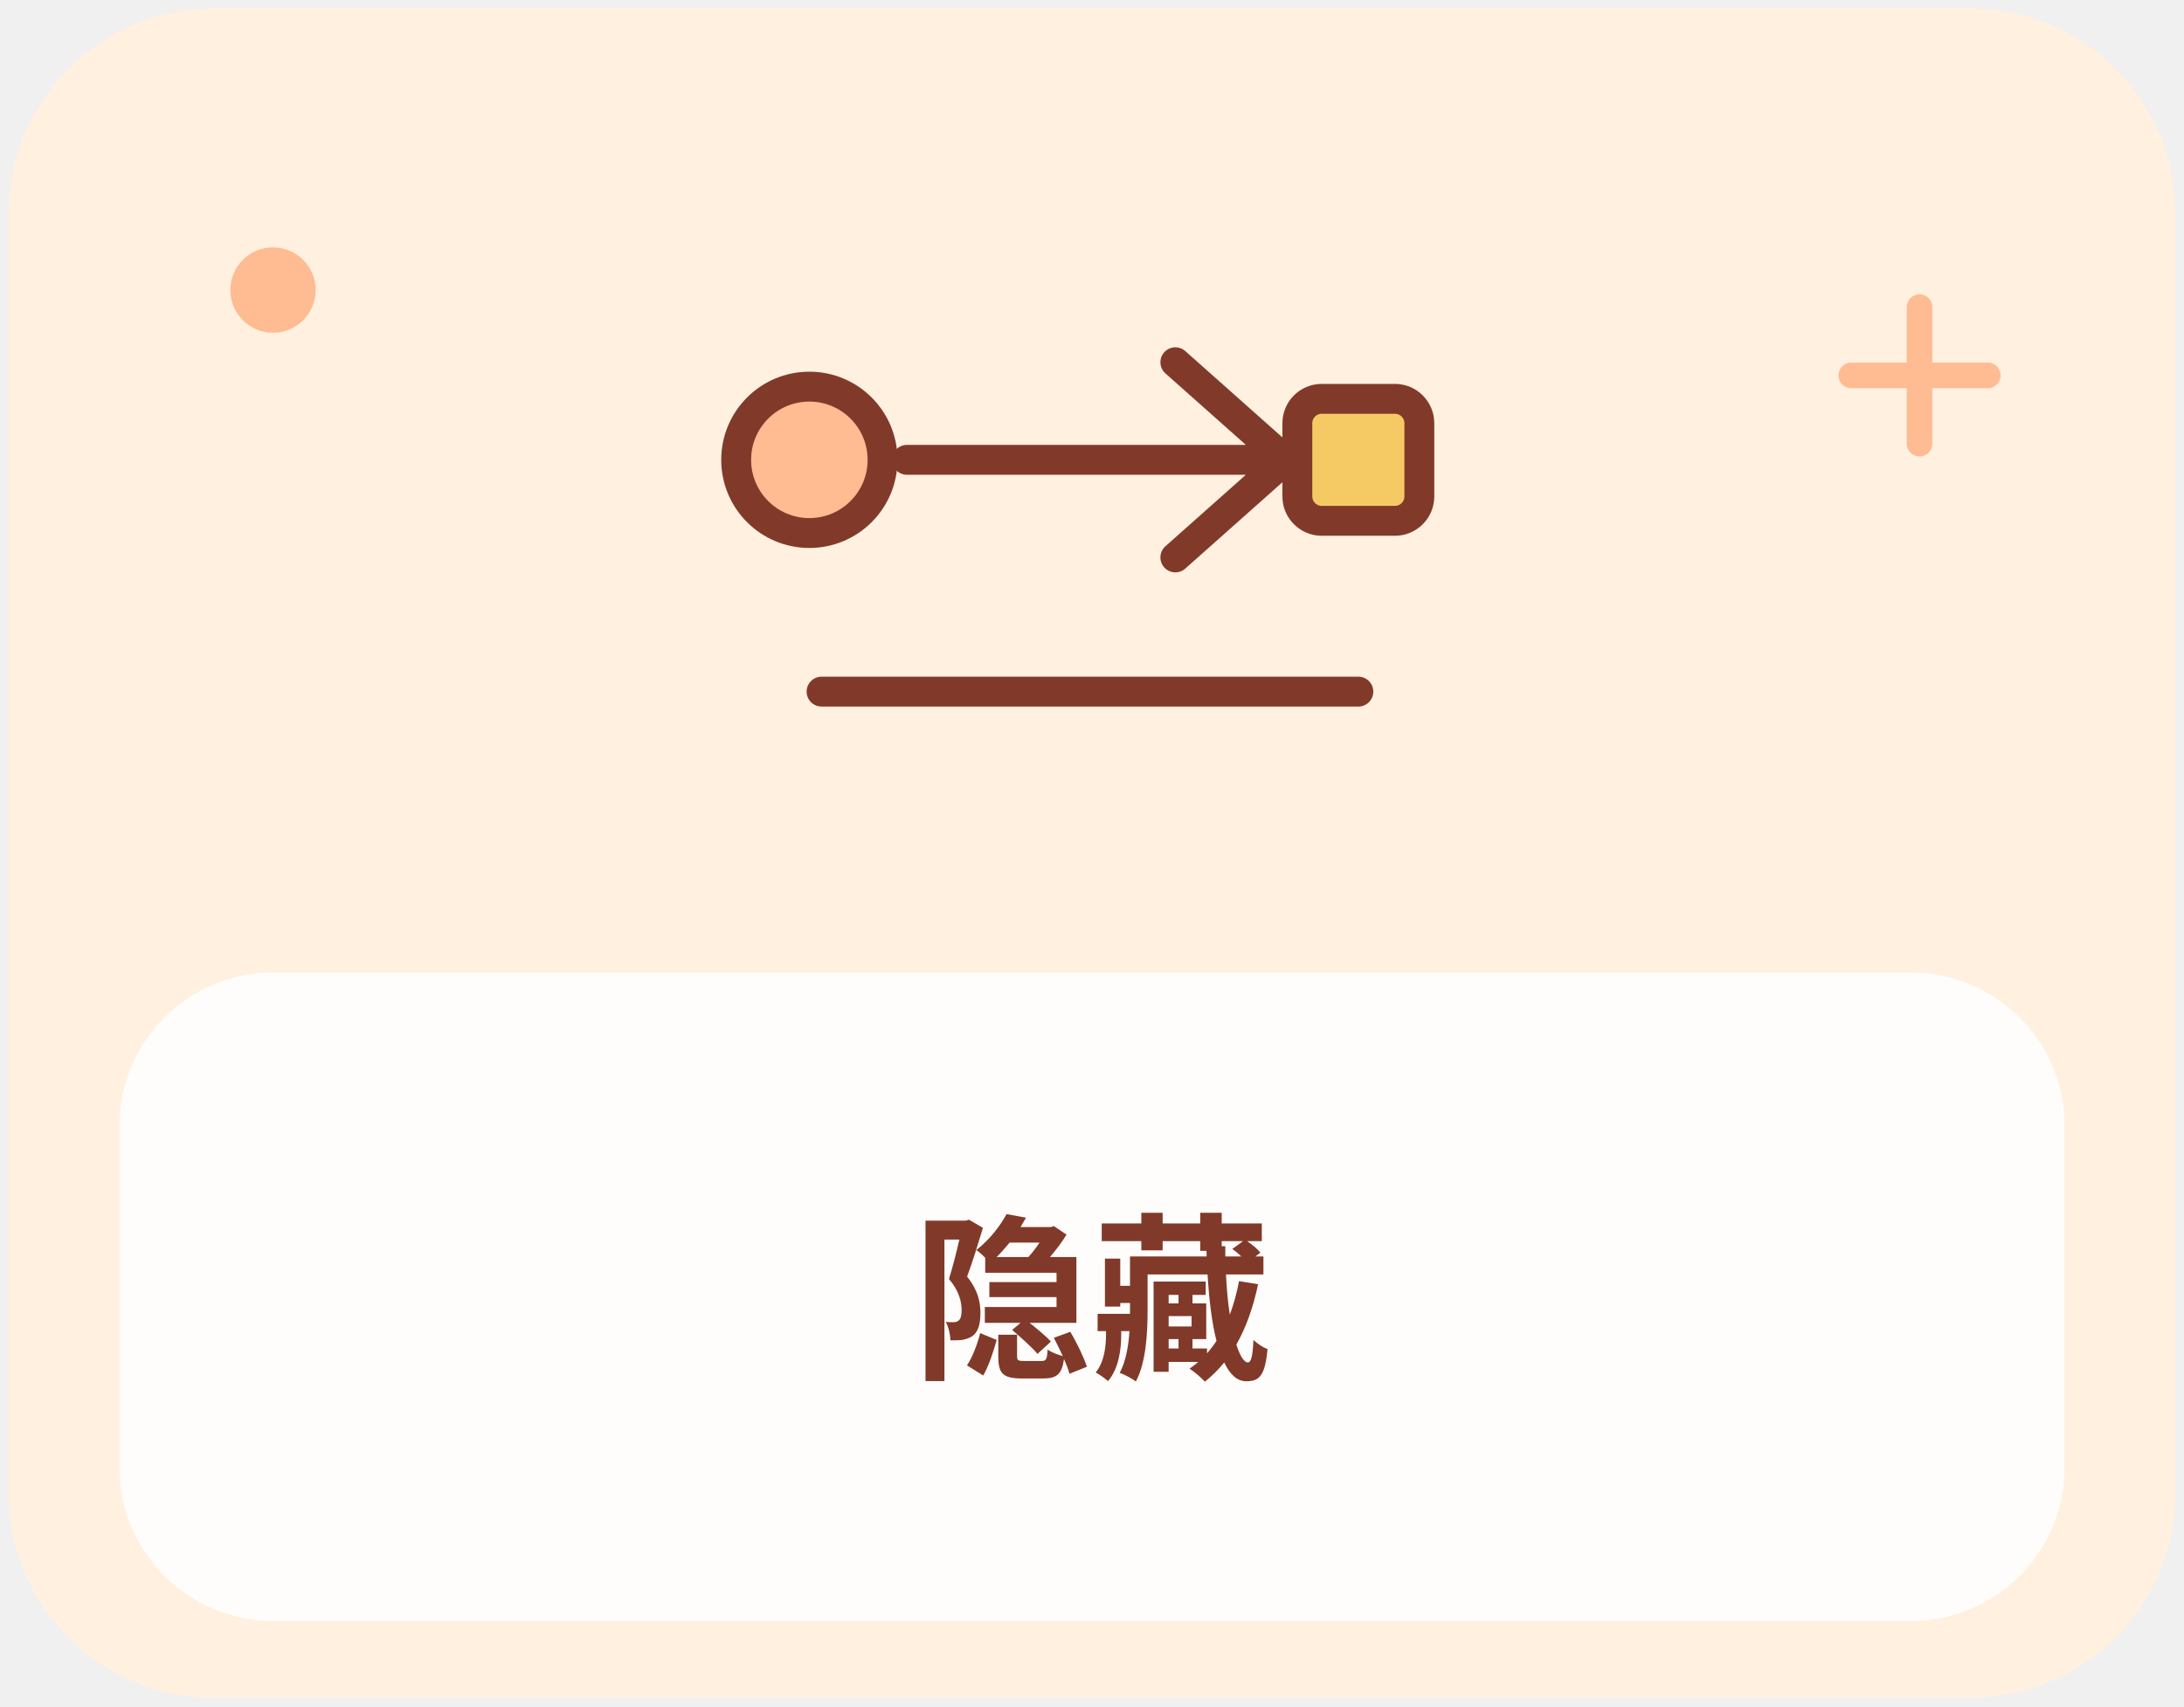
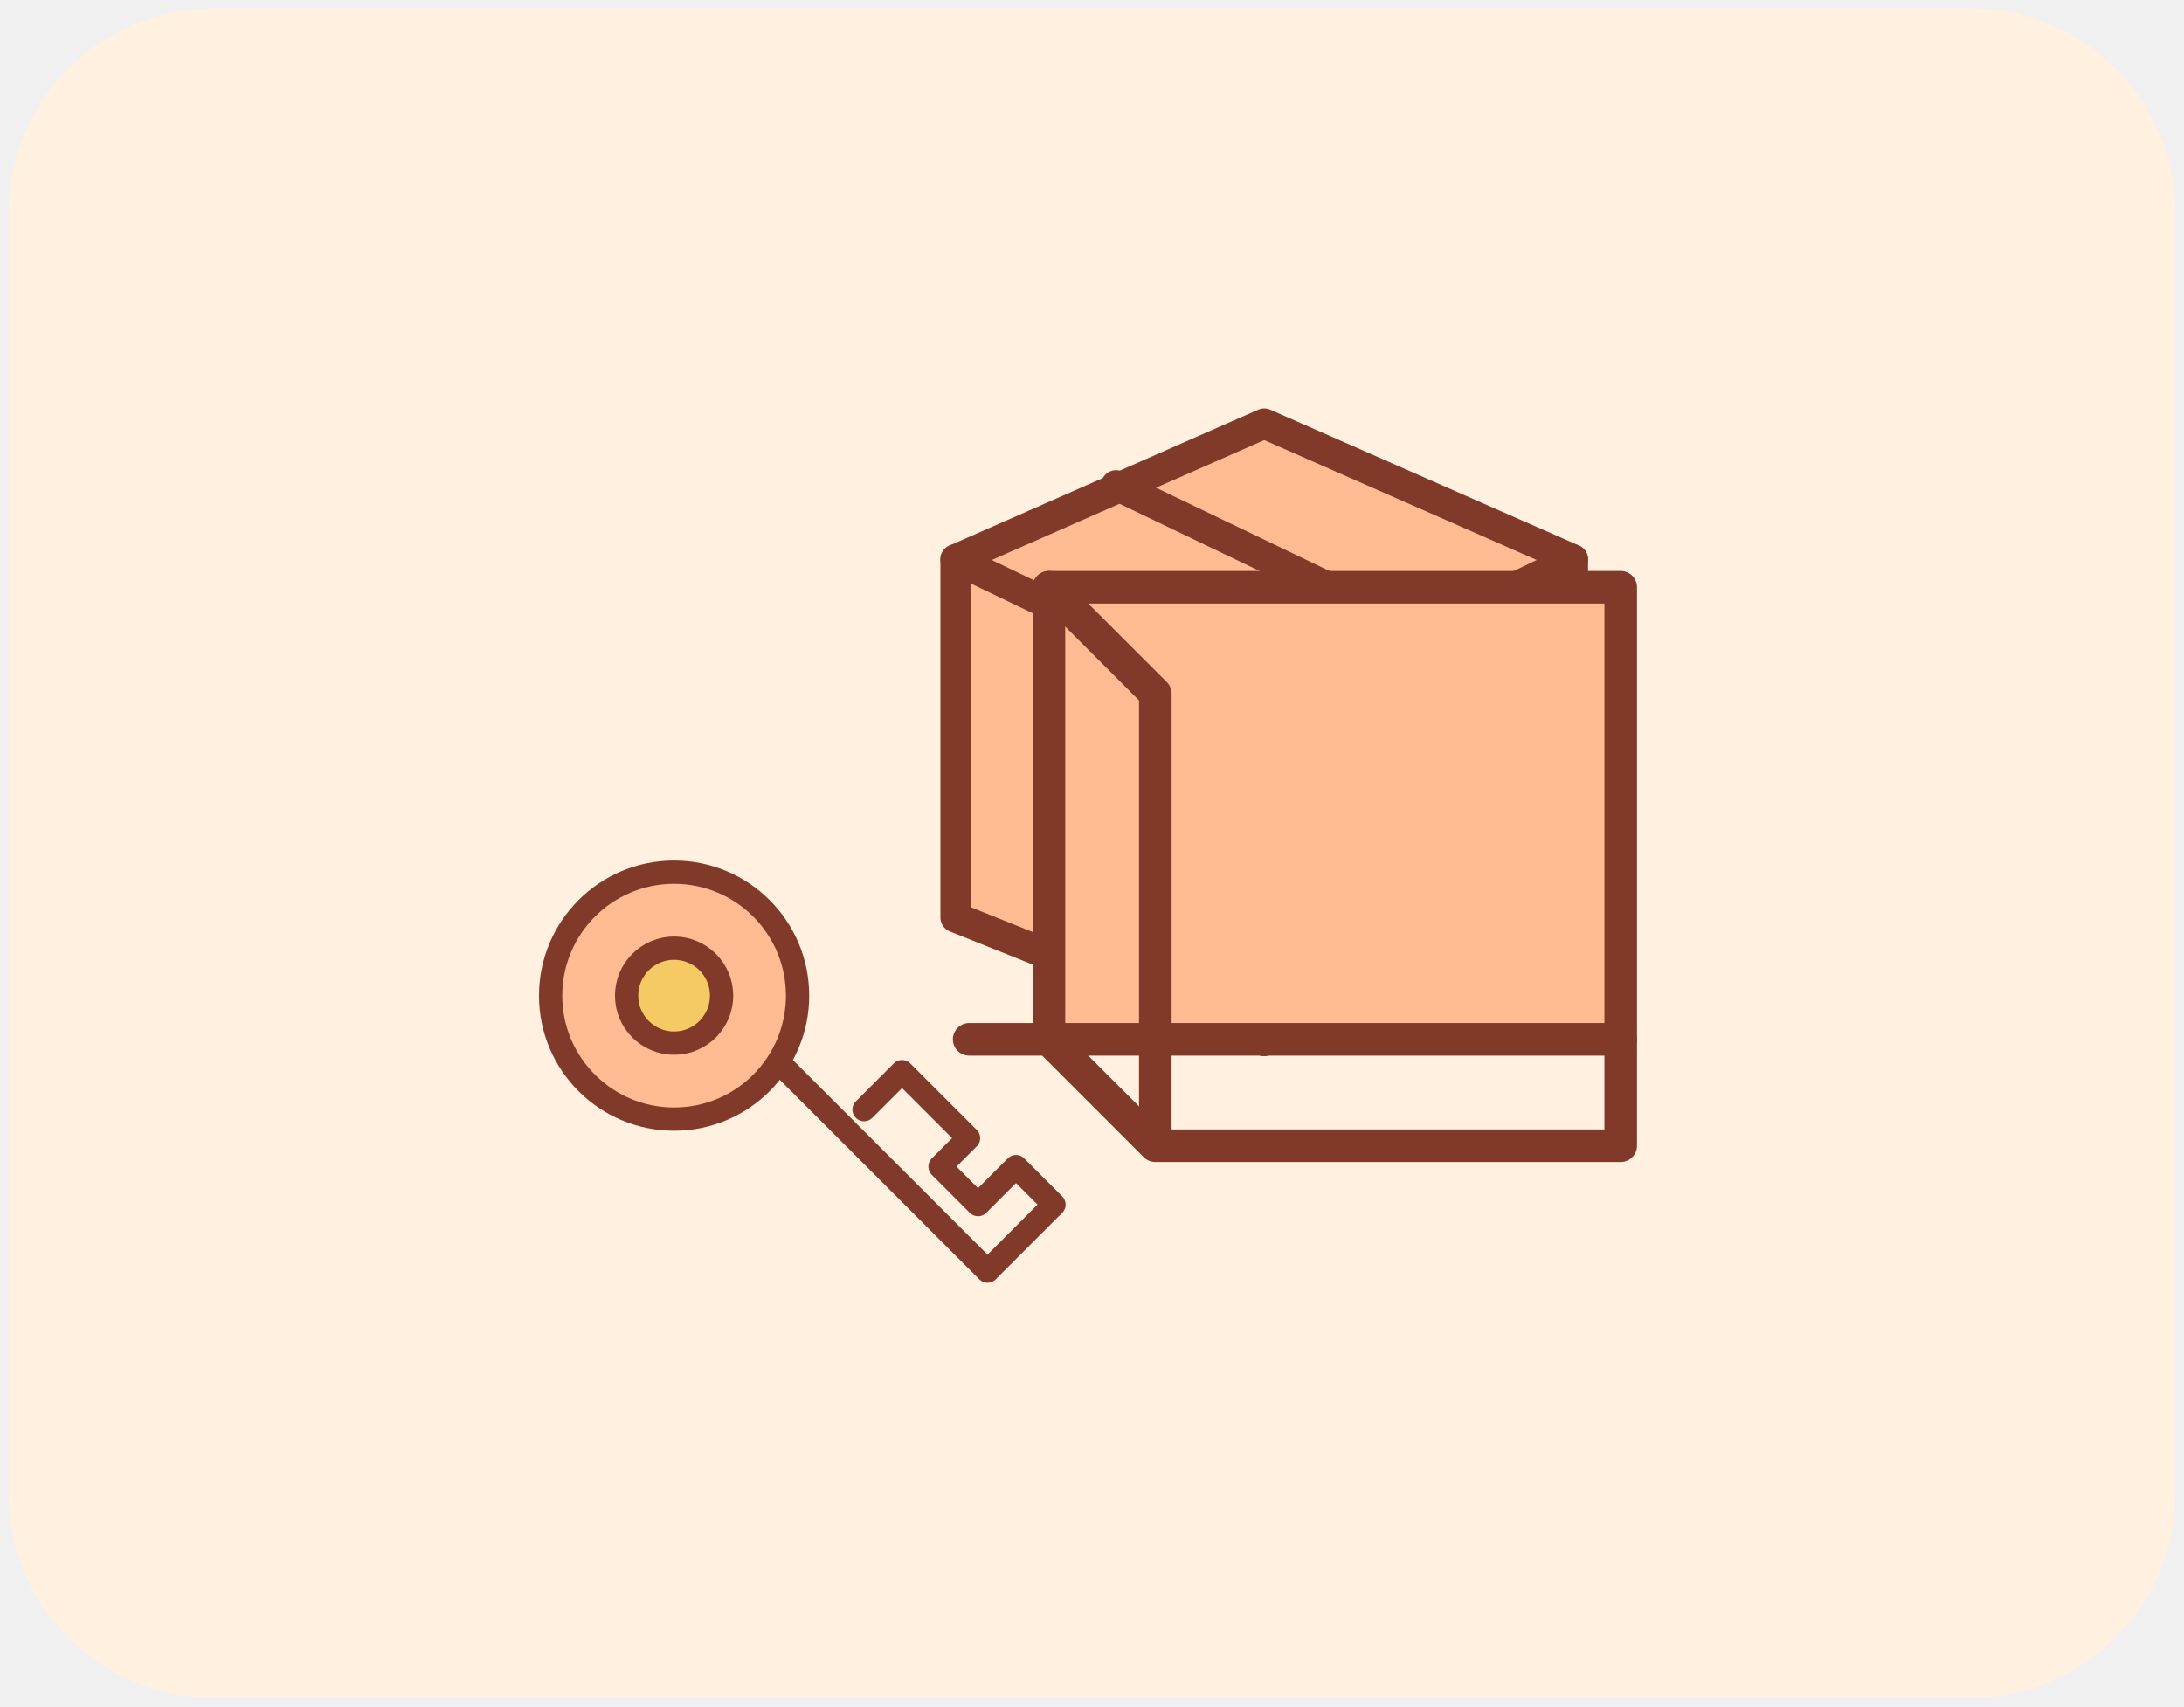
- <svg xmlns="http://www.w3.org/2000/svg" width="256" height="200" viewBox="0 0 256 200" font-family="system-ui,Noto Sans CJK SC,Microsoft YaHei,sans-serif" role="img">
+ <svg xmlns="http://www.w3.org/2000/svg" width="256" height="200" viewBox="0 0 256 200" font-family="system-ui,sans-serif" role="img">
  <rect x="1" y="1" width="254" height="198" rx="24" fill="#fff0e0" />
-   <circle cx="32" cy="34" r="5" fill="#ffbb92" />
-   <path d="M225 36v16m-8-8h16" stroke="#ffbb92" stroke-width="3" stroke-linecap="round" />
-   <g transform="translate(82 11) scale(1.43)" stroke="#813a29" stroke-width="2.45" stroke-linecap="round" stroke-linejoin="round" fill="none">
-     <ellipse cx="9" cy="30" rx="6" ry="6" fill="#ffbb92" />
-     <path d="M17 30h31m-9-8 9 8-9 8" fill="none" />
-     <rect x="49" y="25" width="10" height="10" rx="2" fill="#f5ca64" />
-     <path d="M10 49h44" fill="none" />
+   <g transform="translate(52 20) scale(2.375)" stroke="#813a29" stroke-width="2.45" stroke-linecap="round" stroke-linejoin="round" fill="none">
+     <g transform="translate(21 7) scale(0.609375)">
+       <path d="M7 20 32 9l25 11v29L32 59 7 49z" fill="#ffbb92" />
+       <path d="M7 20l25 12 25-12M32 32v27M20 14l25 12v11" fill="none" />
+     </g>
+     <g transform="translate(2 29) scale(0.46875)">
+       <ellipse cx="20" cy="25" rx="13" ry="13" fill="#ffbb92" />
+       <ellipse cx="20" cy="25" rx="5" ry="5" fill="#f5ca64" />
+       <path d="M31 32l22 22 7-7-4-4-4 4-4-4 3-3-7-7-4 4" fill="none" />
+     </g>
+     <g transform="translate(22 14) scale(0.65625)">
+       <path d="M12 10h43v34H12z" fill="#ffbb92" />
+       <path d="M12 10l8 8v34l-8-8m8 8h35m-43-8H6m49 0v8" fill="none" />
+     </g>
  </g>
-   <rect x="14" y="114" width="228" height="76" rx="18" fill="#fff" opacity=".87" />
-   <text x="128" y="160" fill="#813a29" font-size="21" font-weight="700" text-anchor="middle">隐藏</text>
</svg>
